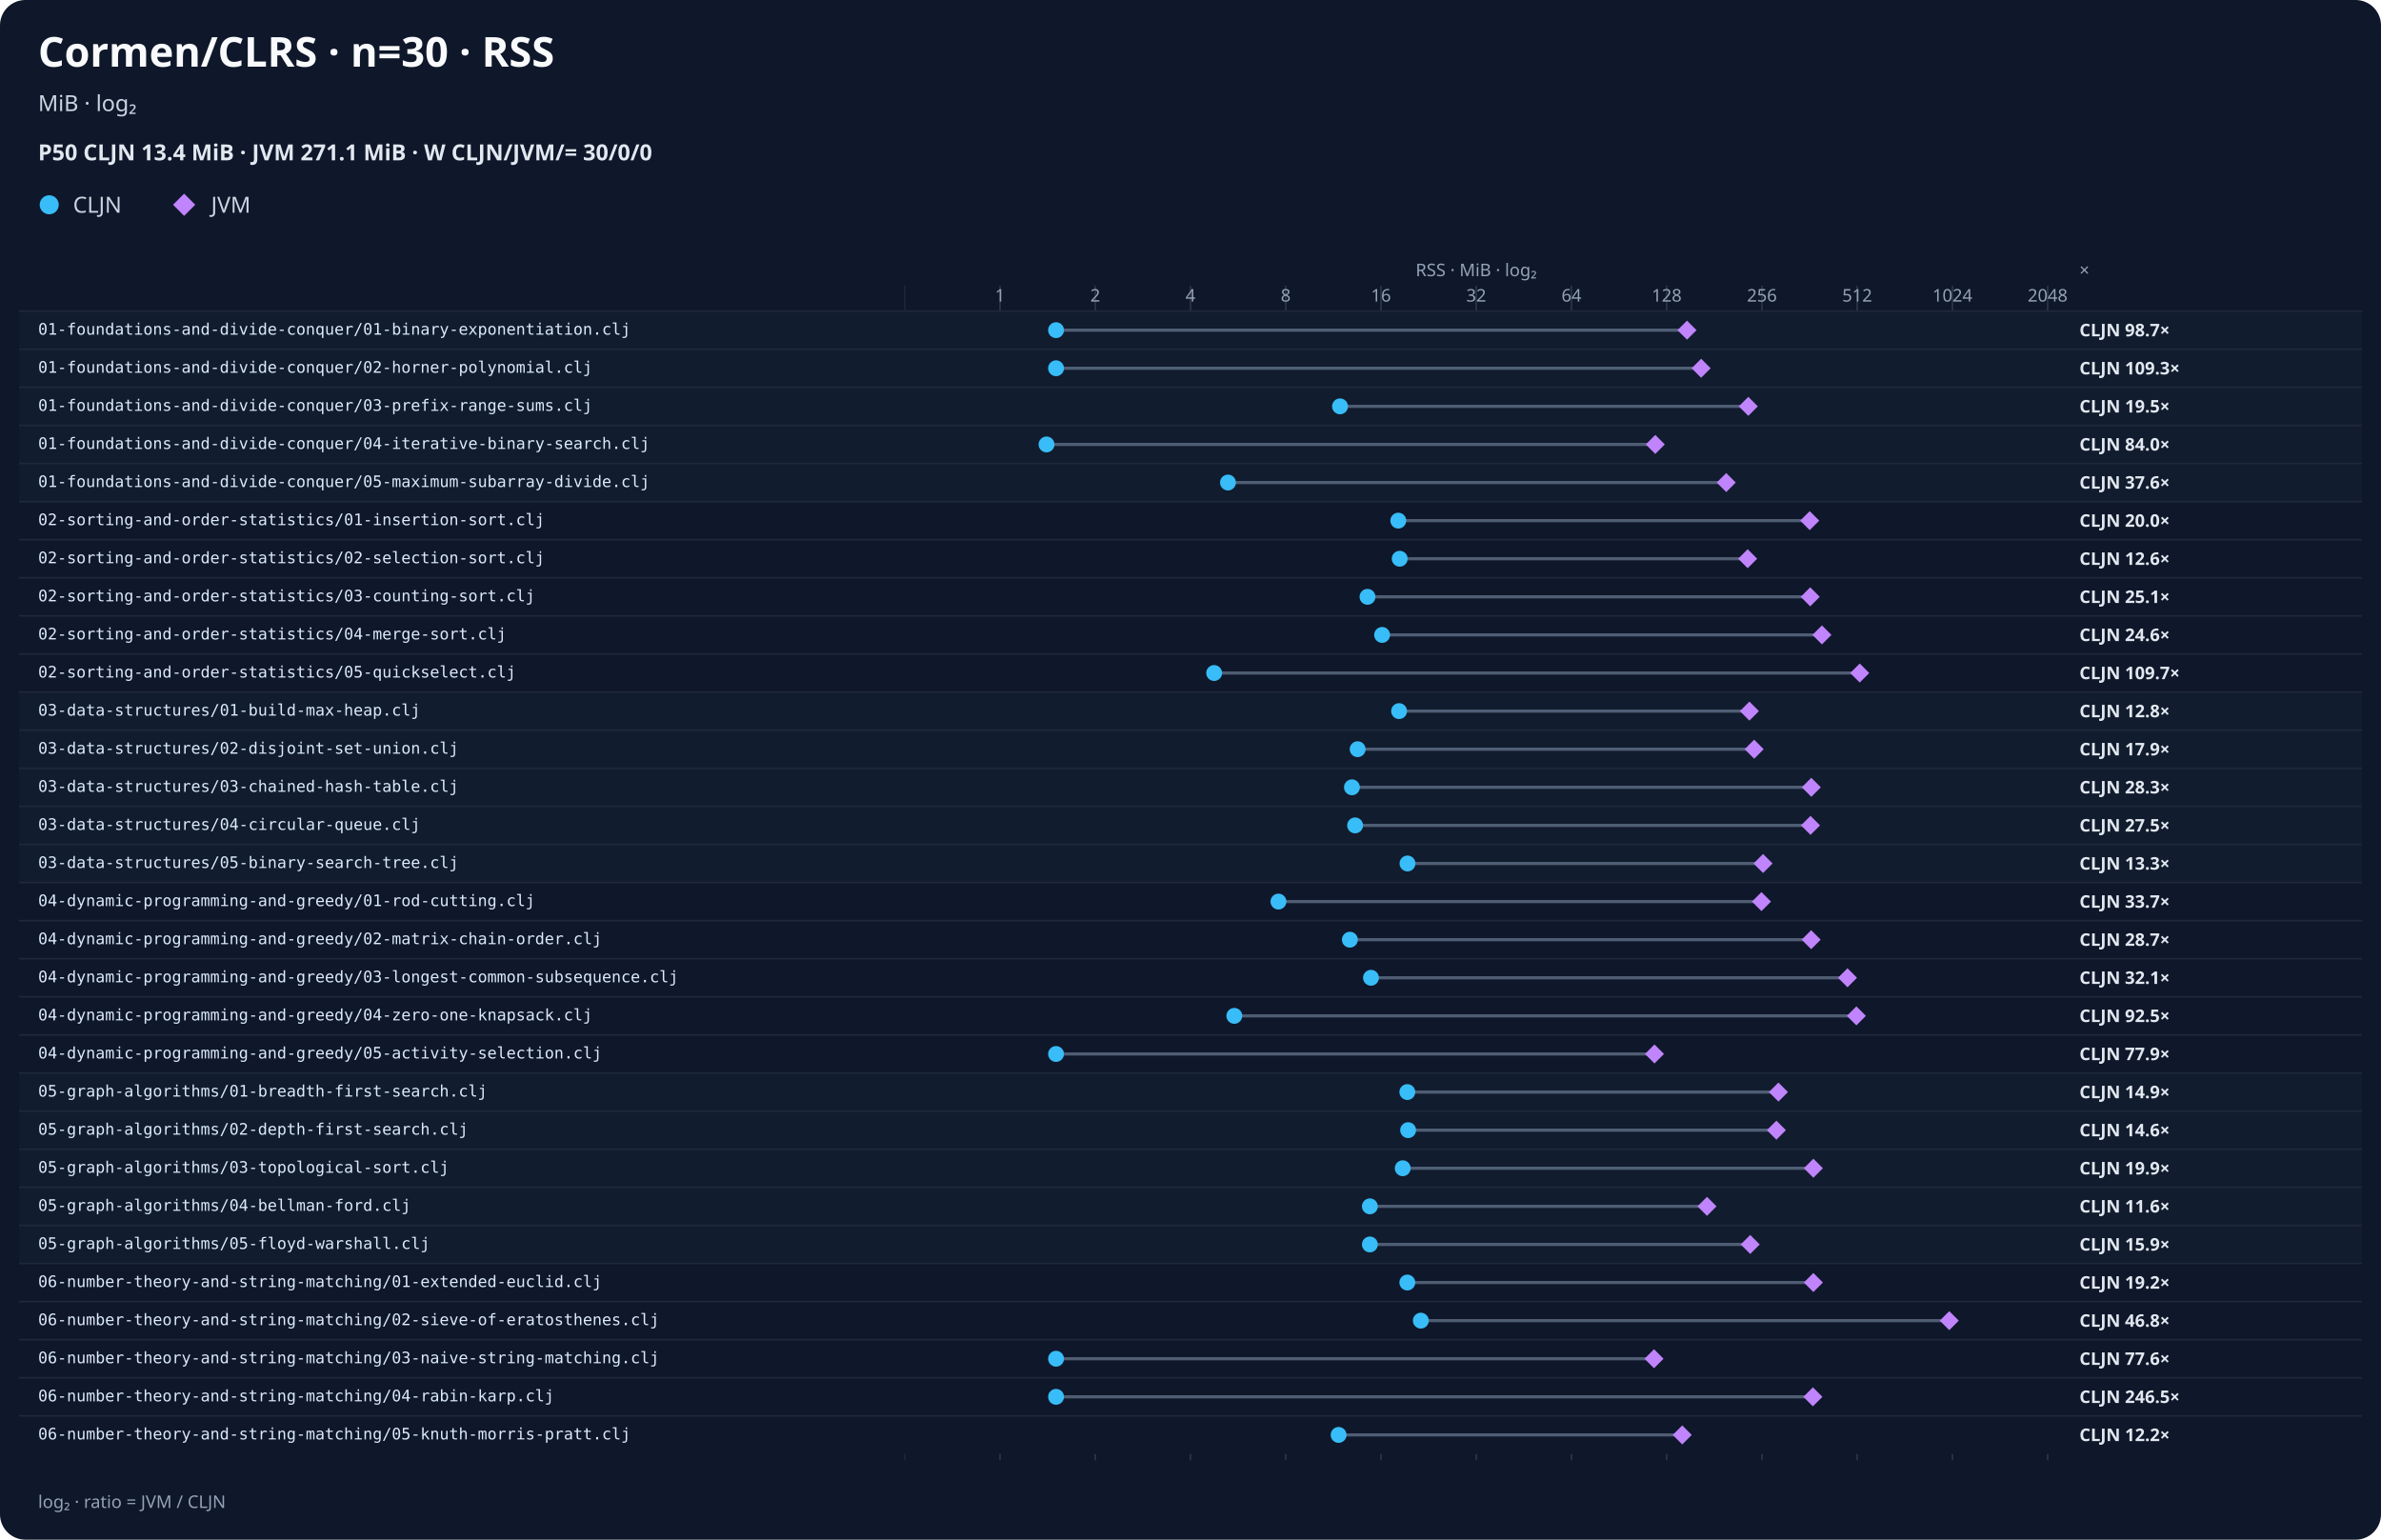
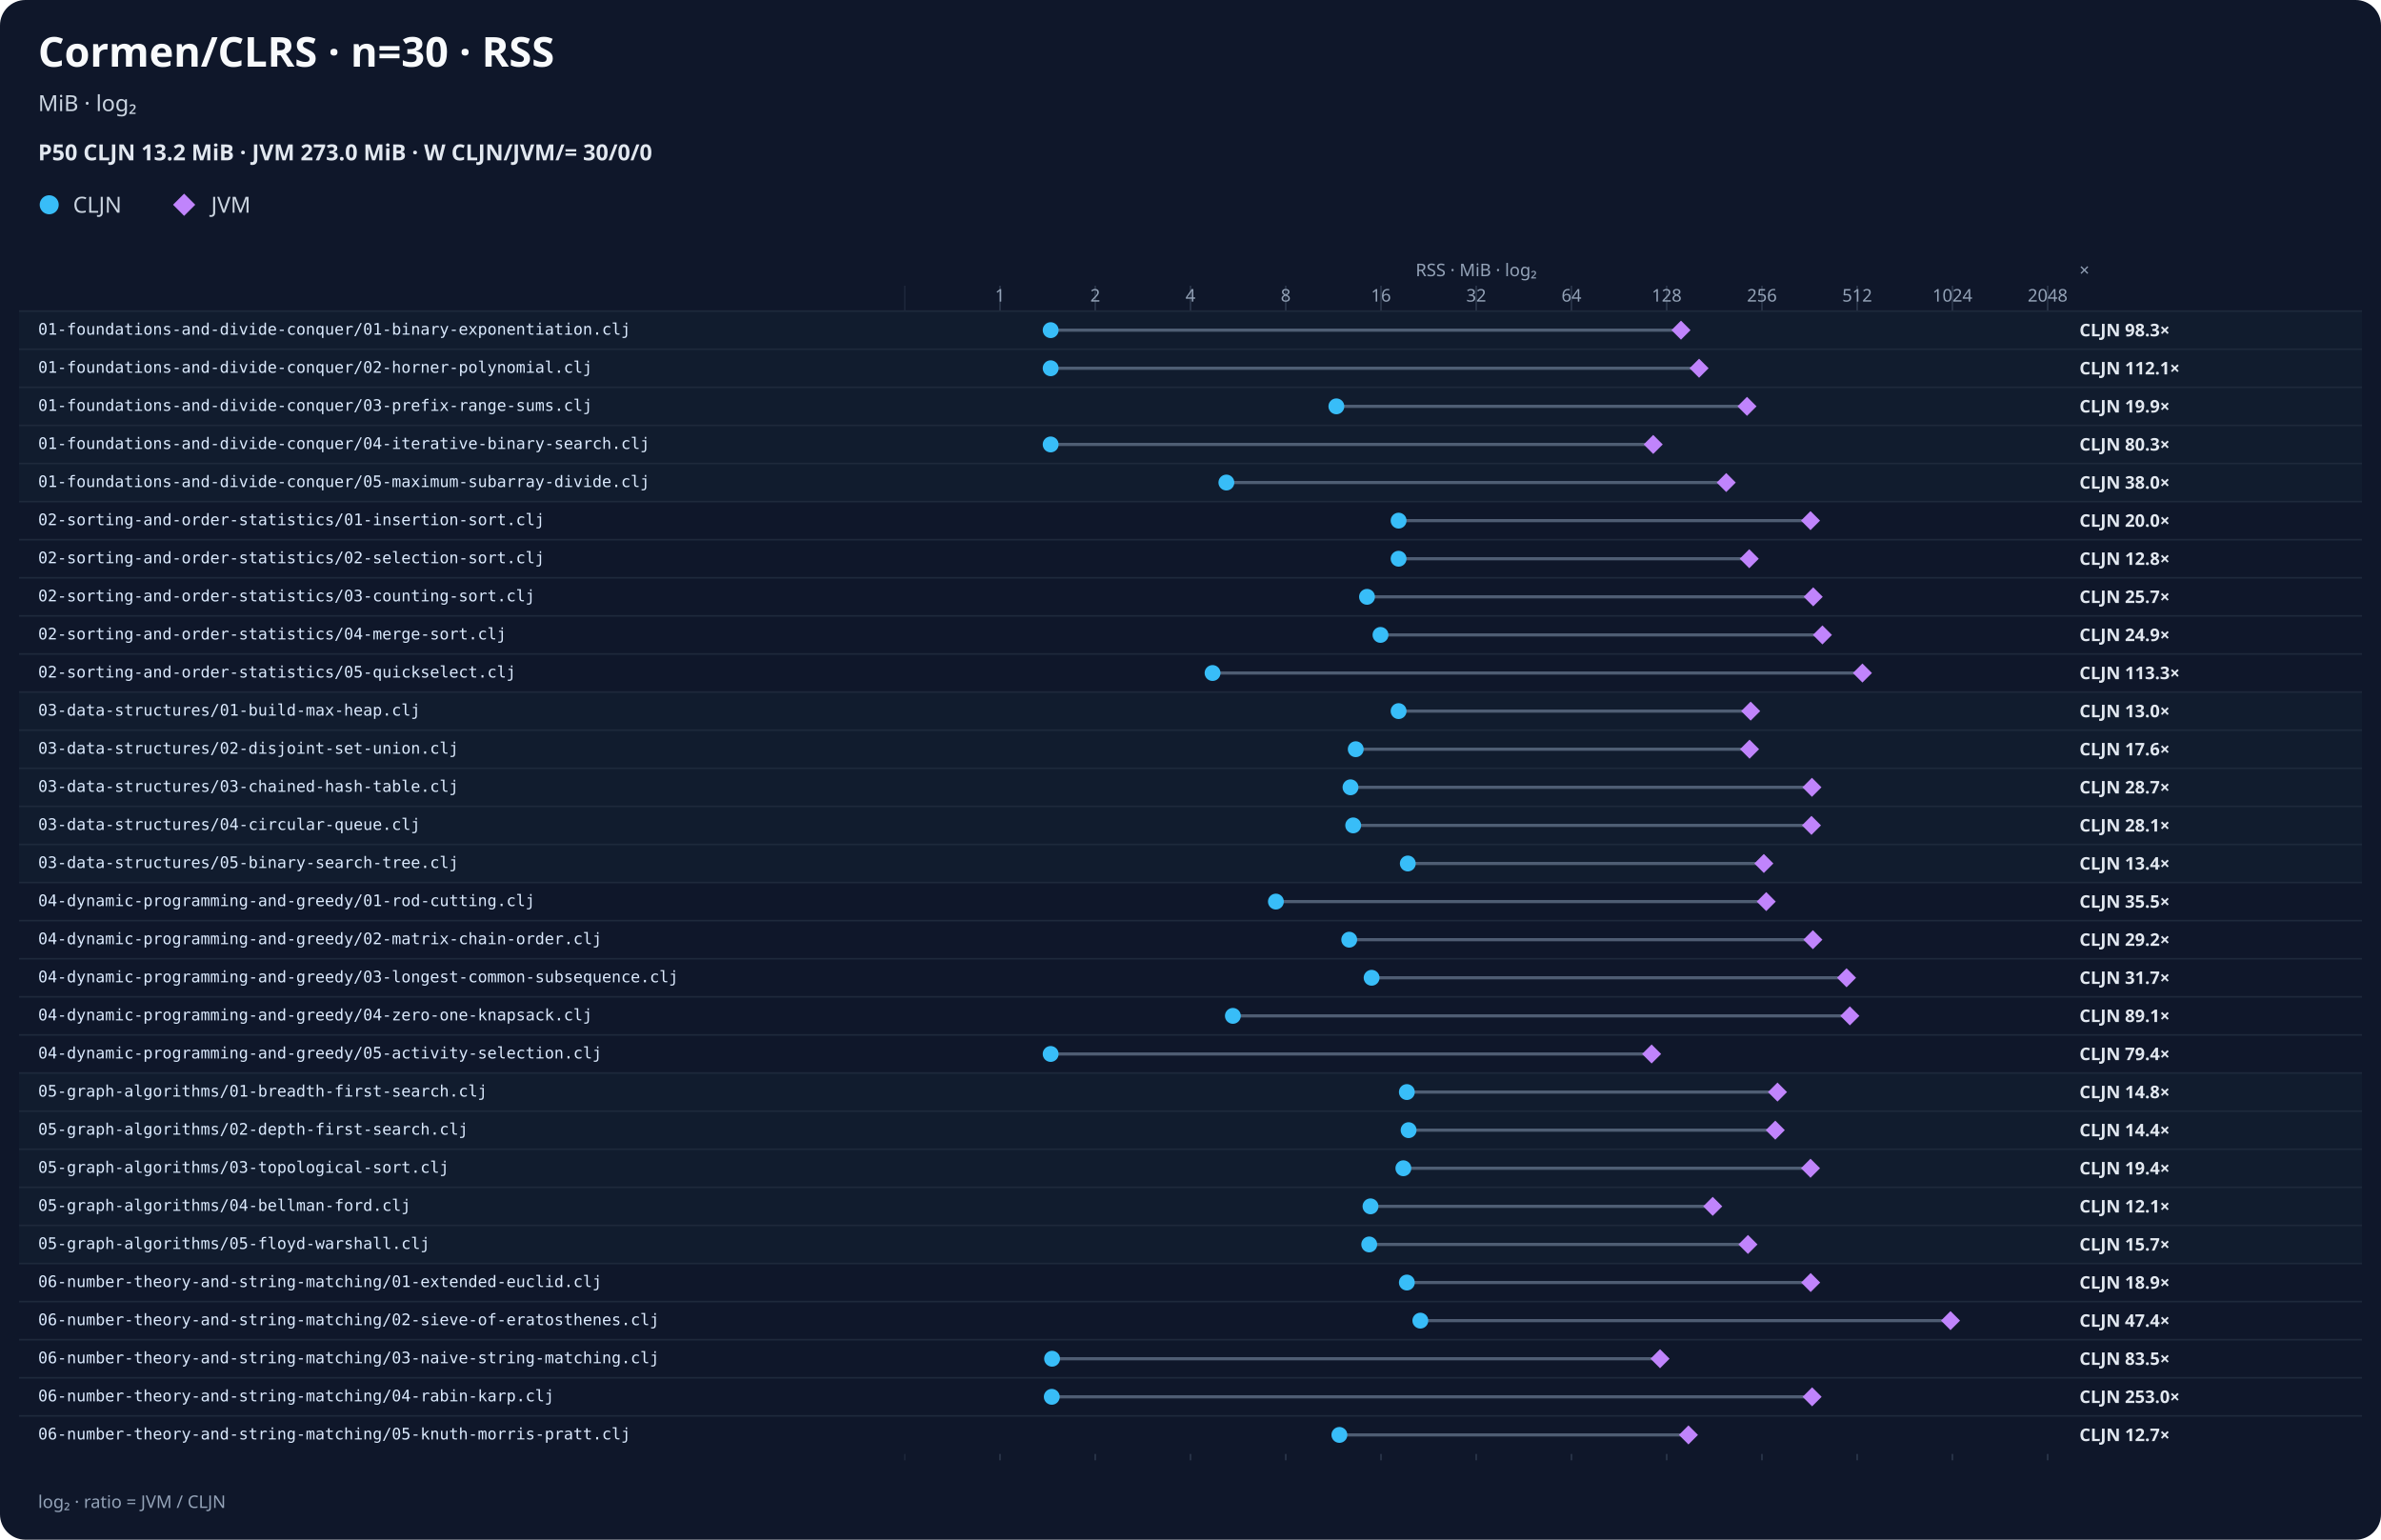
<svg xmlns="http://www.w3.org/2000/svg" width="1500" height="970" viewBox="0 0 1500 970" role="img" aria-labelledby="chart-title chart-desc">
  <style>
.title { fill: #f8fafc; font: 700 26px system-ui, sans-serif; }
.subtitle { fill: #cbd5e1; font: 14px system-ui, sans-serif; }
.summary { fill: #e2e8f0; font: 600 14px system-ui, sans-serif; }
.label { fill: #dbeafe; font: 10px ui-monospace, SFMono-Regular, Consolas, monospace; }
.value { fill: #e2e8f0; font: 600 11px system-ui, sans-serif; }
.axis { fill: #94a3b8; font: 11px system-ui, sans-serif; }
.footer { fill: #94a3b8; font: 11px system-ui, sans-serif; }
</style>
  <rect width="1500" height="970" rx="16" fill="#0f172a" />
  <text x="24" y="42" class="title">Cormen/CLRS · n=30 · RSS</text>
  <text x="24" y="70" class="subtitle">MiB · log₂</text>
-   <text x="24" y="101" class="summary">P50 CLJN 13.4 MiB · JVM 271.1 MiB · W CLJN/JVM/= 30/0/0</text>
+   <text x="24" y="101" class="summary">P50 CLJN 13.2 MiB · JVM 273.0 MiB · W CLJN/JVM/= 30/0/0</text>
  <circle cx="31" cy="129" r="6" fill="#38bdf8" />
  <text x="46" y="134" class="subtitle">CLJN</text>
  <path d="M 116 122 L 123 129 L 116 136 L 109 129 Z" fill="#c084fc" />
  <text x="133" y="134" class="subtitle">JVM</text>
  <text x="930" y="174" class="axis" text-anchor="middle">RSS · MiB · log₂</text>
  <text x="1310" y="174" class="axis">×</text>
  <line x1="570.0" y1="180" x2="570.0" y2="920" stroke="#334155" opacity="0.35" />
  <line x1="630.0" y1="180" x2="630.0" y2="920" stroke="#334155" opacity="0.75" />
  <text x="630.0" y="190" class="axis" text-anchor="middle">1</text>
  <line x1="690.0" y1="180" x2="690.0" y2="920" stroke="#334155" opacity="0.75" />
  <text x="690.0" y="190" class="axis" text-anchor="middle">2</text>
  <line x1="750.0" y1="180" x2="750.0" y2="920" stroke="#334155" opacity="0.75" />
  <text x="750.0" y="190" class="axis" text-anchor="middle">4</text>
  <line x1="810.0" y1="180" x2="810.0" y2="920" stroke="#334155" opacity="0.75" />
  <text x="810.0" y="190" class="axis" text-anchor="middle">8</text>
  <line x1="870.0" y1="180" x2="870.0" y2="920" stroke="#334155" opacity="0.75" />
  <text x="870.0" y="190" class="axis" text-anchor="middle">16</text>
  <line x1="930.0" y1="180" x2="930.0" y2="920" stroke="#334155" opacity="0.75" />
  <text x="930.0" y="190" class="axis" text-anchor="middle">32</text>
  <line x1="990.0" y1="180" x2="990.0" y2="920" stroke="#334155" opacity="0.75" />
  <text x="990.0" y="190" class="axis" text-anchor="middle">64</text>
  <line x1="1050.0" y1="180" x2="1050.0" y2="920" stroke="#334155" opacity="0.75" />
  <text x="1050.0" y="190" class="axis" text-anchor="middle">128</text>
  <line x1="1110.0" y1="180" x2="1110.0" y2="920" stroke="#334155" opacity="0.75" />
  <text x="1110.0" y="190" class="axis" text-anchor="middle">256</text>
  <line x1="1170.0" y1="180" x2="1170.0" y2="920" stroke="#334155" opacity="0.75" />
  <text x="1170.0" y="190" class="axis" text-anchor="middle">512</text>
  <line x1="1230.0" y1="180" x2="1230.0" y2="920" stroke="#334155" opacity="0.75" />
  <text x="1230.0" y="190" class="axis" text-anchor="middle">1024</text>
  <line x1="1290.0" y1="180" x2="1290.0" y2="920" stroke="#334155" opacity="0.75" />
  <text x="1290.0" y="190" class="axis" text-anchor="middle">2048</text>
  <rect x="12" y="196" width="1476" height="24" fill="#111c2e" />
  <line x1="12" y1="196" x2="1488" y2="196" stroke="#1e293b" />
  <text x="24" y="208.0" class="label" dominant-baseline="middle">01-foundations-and-divide-conquer/01-binary-exponentiation.clj</text>
-   <line x1="665.3" y1="208.0" x2="1062.8" y2="208.0" stroke="#64748b" stroke-width="2" opacity="0.75" />
-   <circle cx="665.3" cy="208.0" r="5" fill="#38bdf8" />
-   <path d="M 1062.8 202.0 L 1068.8 208.0 L 1062.8 214.0 L 1056.8 208.0 Z" fill="#c084fc" />
-   <text x="1310" y="208.0" class="value" dominant-baseline="middle">CLJN 98.7×</text>
+   <line x1="661.9" y1="208.0" x2="1059.0" y2="208.0" stroke="#64748b" stroke-width="2" opacity="0.75" />
+   <circle cx="661.9" cy="208.0" r="5" fill="#38bdf8" />
+   <path d="M 1059.0 202.0 L 1065.0 208.0 L 1059.0 214.0 L 1053.0 208.0 Z" fill="#c084fc" />
+   <text x="1310" y="208.0" class="value" dominant-baseline="middle">CLJN 98.3×</text>
  <rect x="12" y="220" width="1476" height="24" fill="#111c2e" />
  <line x1="12" y1="220" x2="1488" y2="220" stroke="#1e293b" />
  <text x="24" y="232.0" class="label" dominant-baseline="middle">01-foundations-and-divide-conquer/02-horner-polynomial.clj</text>
-   <line x1="665.3" y1="232.0" x2="1071.7" y2="232.0" stroke="#64748b" stroke-width="2" opacity="0.75" />
-   <circle cx="665.3" cy="232.0" r="5" fill="#38bdf8" />
-   <path d="M 1071.7 226.0 L 1077.7 232.0 L 1071.7 238.0 L 1065.7 232.0 Z" fill="#c084fc" />
-   <text x="1310" y="232.0" class="value" dominant-baseline="middle">CLJN 109.3×</text>
+   <line x1="661.9" y1="232.0" x2="1070.4" y2="232.0" stroke="#64748b" stroke-width="2" opacity="0.75" />
+   <circle cx="661.9" cy="232.0" r="5" fill="#38bdf8" />
+   <path d="M 1070.4 226.0 L 1076.4 232.0 L 1070.4 238.0 L 1064.4 232.0 Z" fill="#c084fc" />
+   <text x="1310" y="232.0" class="value" dominant-baseline="middle">CLJN 112.1×</text>
  <rect x="12" y="244" width="1476" height="24" fill="#111c2e" />
  <line x1="12" y1="244" x2="1488" y2="244" stroke="#1e293b" />
  <text x="24" y="256.0" class="label" dominant-baseline="middle">01-foundations-and-divide-conquer/03-prefix-range-sums.clj</text>
-   <line x1="844.2" y1="256.0" x2="1101.4" y2="256.0" stroke="#64748b" stroke-width="2" opacity="0.75" />
-   <circle cx="844.2" cy="256.0" r="5" fill="#38bdf8" />
-   <path d="M 1101.4 250.0 L 1107.4 256.0 L 1101.4 262.0 L 1095.4 256.0 Z" fill="#c084fc" />
-   <text x="1310" y="256.0" class="value" dominant-baseline="middle">CLJN 19.5×</text>
+   <line x1="841.9" y1="256.0" x2="1100.6" y2="256.0" stroke="#64748b" stroke-width="2" opacity="0.75" />
+   <circle cx="841.9" cy="256.0" r="5" fill="#38bdf8" />
+   <path d="M 1100.6 250.0 L 1106.6 256.0 L 1100.6 262.0 L 1094.6 256.0 Z" fill="#c084fc" />
+   <text x="1310" y="256.0" class="value" dominant-baseline="middle">CLJN 19.9×</text>
  <rect x="12" y="268" width="1476" height="24" fill="#111c2e" />
  <line x1="12" y1="268" x2="1488" y2="268" stroke="#1e293b" />
  <text x="24" y="280.0" class="label" dominant-baseline="middle">01-foundations-and-divide-conquer/04-iterative-binary-search.clj</text>
-   <line x1="659.3" y1="280.0" x2="1042.8" y2="280.0" stroke="#64748b" stroke-width="2" opacity="0.75" />
-   <circle cx="659.3" cy="280.0" r="5" fill="#38bdf8" />
-   <path d="M 1042.8 274.0 L 1048.8 280.0 L 1042.8 286.0 L 1036.8 280.0 Z" fill="#c084fc" />
-   <text x="1310" y="280.0" class="value" dominant-baseline="middle">CLJN 84.0×</text>
+   <line x1="661.9" y1="280.0" x2="1041.5" y2="280.0" stroke="#64748b" stroke-width="2" opacity="0.75" />
+   <circle cx="661.9" cy="280.0" r="5" fill="#38bdf8" />
+   <path d="M 1041.5 274.0 L 1047.5 280.0 L 1041.5 286.0 L 1035.5 280.0 Z" fill="#c084fc" />
+   <text x="1310" y="280.0" class="value" dominant-baseline="middle">CLJN 80.3×</text>
  <rect x="12" y="292" width="1476" height="24" fill="#111c2e" />
  <line x1="12" y1="292" x2="1488" y2="292" stroke="#1e293b" />
  <text x="24" y="304.0" class="label" dominant-baseline="middle">01-foundations-and-divide-conquer/05-maximum-subarray-divide.clj</text>
-   <line x1="773.6" y1="304.0" x2="1087.5" y2="304.0" stroke="#64748b" stroke-width="2" opacity="0.75" />
-   <circle cx="773.6" cy="304.0" r="5" fill="#38bdf8" />
+   <line x1="772.6" y1="304.0" x2="1087.5" y2="304.0" stroke="#64748b" stroke-width="2" opacity="0.75" />
+   <circle cx="772.6" cy="304.0" r="5" fill="#38bdf8" />
  <path d="M 1087.5 298.0 L 1093.5 304.0 L 1087.5 310.0 L 1081.5 304.0 Z" fill="#c084fc" />
-   <text x="1310" y="304.0" class="value" dominant-baseline="middle">CLJN 37.6×</text>
+   <text x="1310" y="304.0" class="value" dominant-baseline="middle">CLJN 38.0×</text>
  <rect x="12" y="316" width="1476" height="24" fill="#0f172a" />
  <line x1="12" y1="316" x2="1488" y2="316" stroke="#1e293b" />
  <text x="24" y="328.0" class="label" dominant-baseline="middle">02-sorting-and-order-statistics/01-insertion-sort.clj</text>
-   <line x1="880.9" y1="328.0" x2="1140.1" y2="328.0" stroke="#64748b" stroke-width="2" opacity="0.75" />
-   <circle cx="880.9" cy="328.0" r="5" fill="#38bdf8" />
-   <path d="M 1140.1 322.0 L 1146.1 328.0 L 1140.1 334.0 L 1134.1 328.0 Z" fill="#c084fc" />
+   <line x1="881.1" y1="328.0" x2="1140.6" y2="328.0" stroke="#64748b" stroke-width="2" opacity="0.75" />
+   <circle cx="881.1" cy="328.0" r="5" fill="#38bdf8" />
+   <path d="M 1140.6 322.0 L 1146.6 328.0 L 1140.6 334.0 L 1134.6 328.0 Z" fill="#c084fc" />
  <text x="1310" y="328.0" class="value" dominant-baseline="middle">CLJN 20.0×</text>
  <rect x="12" y="340" width="1476" height="24" fill="#0f172a" />
  <line x1="12" y1="340" x2="1488" y2="340" stroke="#1e293b" />
  <text x="24" y="352.0" class="label" dominant-baseline="middle">02-sorting-and-order-statistics/02-selection-sort.clj</text>
-   <line x1="881.8" y1="352.0" x2="1101.0" y2="352.0" stroke="#64748b" stroke-width="2" opacity="0.75" />
-   <circle cx="881.8" cy="352.0" r="5" fill="#38bdf8" />
-   <path d="M 1101.0 346.0 L 1107.0 352.0 L 1101.0 358.0 L 1095.0 352.0 Z" fill="#c084fc" />
-   <text x="1310" y="352.0" class="value" dominant-baseline="middle">CLJN 12.6×</text>
+   <line x1="881.1" y1="352.0" x2="1102.0" y2="352.0" stroke="#64748b" stroke-width="2" opacity="0.75" />
+   <circle cx="881.1" cy="352.0" r="5" fill="#38bdf8" />
+   <path d="M 1102.0 346.0 L 1108.0 352.0 L 1102.0 358.0 L 1096.0 352.0 Z" fill="#c084fc" />
+   <text x="1310" y="352.0" class="value" dominant-baseline="middle">CLJN 12.8×</text>
  <rect x="12" y="364" width="1476" height="24" fill="#0f172a" />
  <line x1="12" y1="364" x2="1488" y2="364" stroke="#1e293b" />
  <text x="24" y="376.0" class="label" dominant-baseline="middle">02-sorting-and-order-statistics/03-counting-sort.clj</text>
-   <line x1="861.5" y1="376.0" x2="1140.4" y2="376.0" stroke="#64748b" stroke-width="2" opacity="0.75" />
-   <circle cx="861.5" cy="376.0" r="5" fill="#38bdf8" />
-   <path d="M 1140.4 370.0 L 1146.4 376.0 L 1140.4 382.0 L 1134.4 376.0 Z" fill="#c084fc" />
-   <text x="1310" y="376.0" class="value" dominant-baseline="middle">CLJN 25.1×</text>
+   <line x1="861.2" y1="376.0" x2="1142.3" y2="376.0" stroke="#64748b" stroke-width="2" opacity="0.75" />
+   <circle cx="861.2" cy="376.0" r="5" fill="#38bdf8" />
+   <path d="M 1142.3 370.0 L 1148.3 376.0 L 1142.3 382.0 L 1136.3 376.0 Z" fill="#c084fc" />
+   <text x="1310" y="376.0" class="value" dominant-baseline="middle">CLJN 25.7×</text>
  <rect x="12" y="388" width="1476" height="24" fill="#0f172a" />
  <line x1="12" y1="388" x2="1488" y2="388" stroke="#1e293b" />
  <text x="24" y="400.0" class="label" dominant-baseline="middle">02-sorting-and-order-statistics/04-merge-sort.clj</text>
-   <line x1="870.7" y1="400.0" x2="1147.8" y2="400.0" stroke="#64748b" stroke-width="2" opacity="0.75" />
-   <circle cx="870.7" cy="400.0" r="5" fill="#38bdf8" />
-   <path d="M 1147.8 394.0 L 1153.8 400.0 L 1147.8 406.0 L 1141.8 400.0 Z" fill="#c084fc" />
-   <text x="1310" y="400.0" class="value" dominant-baseline="middle">CLJN 24.6×</text>
+   <line x1="869.7" y1="400.0" x2="1148.1" y2="400.0" stroke="#64748b" stroke-width="2" opacity="0.75" />
+   <circle cx="869.7" cy="400.0" r="5" fill="#38bdf8" />
+   <path d="M 1148.1 394.0 L 1154.1 400.0 L 1148.1 406.0 L 1142.1 400.0 Z" fill="#c084fc" />
+   <text x="1310" y="400.0" class="value" dominant-baseline="middle">CLJN 24.9×</text>
  <rect x="12" y="412" width="1476" height="24" fill="#0f172a" />
  <line x1="12" y1="412" x2="1488" y2="412" stroke="#1e293b" />
  <text x="24" y="424.0" class="label" dominant-baseline="middle">02-sorting-and-order-statistics/05-quickselect.clj</text>
-   <line x1="764.9" y1="424.0" x2="1171.6" y2="424.0" stroke="#64748b" stroke-width="2" opacity="0.75" />
-   <circle cx="764.9" cy="424.0" r="5" fill="#38bdf8" />
-   <path d="M 1171.6 418.0 L 1177.6 424.0 L 1171.6 430.0 L 1165.6 424.0 Z" fill="#c084fc" />
-   <text x="1310" y="424.0" class="value" dominant-baseline="middle">CLJN 109.7×</text>
+   <line x1="763.9" y1="424.0" x2="1173.3" y2="424.0" stroke="#64748b" stroke-width="2" opacity="0.75" />
+   <circle cx="763.9" cy="424.0" r="5" fill="#38bdf8" />
+   <path d="M 1173.3 418.0 L 1179.3 424.0 L 1173.3 430.0 L 1167.3 424.0 Z" fill="#c084fc" />
+   <text x="1310" y="424.0" class="value" dominant-baseline="middle">CLJN 113.3×</text>
  <rect x="12" y="436" width="1476" height="24" fill="#111c2e" />
  <line x1="12" y1="436" x2="1488" y2="436" stroke="#1e293b" />
  <text x="24" y="448.0" class="label" dominant-baseline="middle">03-data-structures/01-build-max-heap.clj</text>
-   <line x1="881.4" y1="448.0" x2="1102.1" y2="448.0" stroke="#64748b" stroke-width="2" opacity="0.75" />
-   <circle cx="881.4" cy="448.0" r="5" fill="#38bdf8" />
-   <path d="M 1102.1 442.0 L 1108.1 448.0 L 1102.1 454.0 L 1096.1 448.0 Z" fill="#c084fc" />
-   <text x="1310" y="448.0" class="value" dominant-baseline="middle">CLJN 12.8×</text>
+   <line x1="881.1" y1="448.0" x2="1102.9" y2="448.0" stroke="#64748b" stroke-width="2" opacity="0.75" />
+   <circle cx="881.1" cy="448.0" r="5" fill="#38bdf8" />
+   <path d="M 1102.9 442.0 L 1108.9 448.0 L 1102.9 454.0 L 1096.9 448.0 Z" fill="#c084fc" />
+   <text x="1310" y="448.0" class="value" dominant-baseline="middle">CLJN 13.0×</text>
  <rect x="12" y="460" width="1476" height="24" fill="#111c2e" />
  <line x1="12" y1="460" x2="1488" y2="460" stroke="#1e293b" />
  <text x="24" y="472.0" class="label" dominant-baseline="middle">03-data-structures/02-disjoint-set-union.clj</text>
-   <line x1="855.3" y1="472.0" x2="1105.1" y2="472.0" stroke="#64748b" stroke-width="2" opacity="0.75" />
-   <circle cx="855.3" cy="472.0" r="5" fill="#38bdf8" />
-   <path d="M 1105.1 466.0 L 1111.1 472.0 L 1105.1 478.0 L 1099.1 472.0 Z" fill="#c084fc" />
-   <text x="1310" y="472.0" class="value" dominant-baseline="middle">CLJN 17.9×</text>
+   <line x1="854.1" y1="472.0" x2="1102.2" y2="472.0" stroke="#64748b" stroke-width="2" opacity="0.75" />
+   <circle cx="854.1" cy="472.0" r="5" fill="#38bdf8" />
+   <path d="M 1102.2 466.0 L 1108.2 472.0 L 1102.2 478.0 L 1096.2 472.0 Z" fill="#c084fc" />
+   <text x="1310" y="472.0" class="value" dominant-baseline="middle">CLJN 17.6×</text>
  <rect x="12" y="484" width="1476" height="24" fill="#111c2e" />
  <line x1="12" y1="484" x2="1488" y2="484" stroke="#1e293b" />
  <text x="24" y="496.0" class="label" dominant-baseline="middle">03-data-structures/03-chained-hash-table.clj</text>
-   <line x1="851.7" y1="496.0" x2="1141.1" y2="496.0" stroke="#64748b" stroke-width="2" opacity="0.75" />
-   <circle cx="851.7" cy="496.0" r="5" fill="#38bdf8" />
-   <path d="M 1141.1 490.0 L 1147.1 496.0 L 1141.1 502.0 L 1135.1 496.0 Z" fill="#c084fc" />
-   <text x="1310" y="496.0" class="value" dominant-baseline="middle">CLJN 28.3×</text>
+   <line x1="850.8" y1="496.0" x2="1141.5" y2="496.0" stroke="#64748b" stroke-width="2" opacity="0.75" />
+   <circle cx="850.8" cy="496.0" r="5" fill="#38bdf8" />
+   <path d="M 1141.5 490.0 L 1147.5 496.0 L 1141.5 502.0 L 1135.5 496.0 Z" fill="#c084fc" />
+   <text x="1310" y="496.0" class="value" dominant-baseline="middle">CLJN 28.7×</text>
  <rect x="12" y="508" width="1476" height="24" fill="#111c2e" />
  <line x1="12" y1="508" x2="1488" y2="508" stroke="#1e293b" />
  <text x="24" y="520.0" class="label" dominant-baseline="middle">03-data-structures/04-circular-queue.clj</text>
-   <line x1="853.7" y1="520.0" x2="1140.6" y2="520.0" stroke="#64748b" stroke-width="2" opacity="0.75" />
-   <circle cx="853.7" cy="520.0" r="5" fill="#38bdf8" />
-   <path d="M 1140.6 514.0 L 1146.6 520.0 L 1140.6 526.0 L 1134.6 520.0 Z" fill="#c084fc" />
-   <text x="1310" y="520.0" class="value" dominant-baseline="middle">CLJN 27.5×</text>
+   <line x1="852.5" y1="520.0" x2="1141.2" y2="520.0" stroke="#64748b" stroke-width="2" opacity="0.75" />
+   <circle cx="852.5" cy="520.0" r="5" fill="#38bdf8" />
+   <path d="M 1141.2 514.0 L 1147.2 520.0 L 1141.2 526.0 L 1135.2 520.0 Z" fill="#c084fc" />
+   <text x="1310" y="520.0" class="value" dominant-baseline="middle">CLJN 28.1×</text>
  <rect x="12" y="532" width="1476" height="24" fill="#111c2e" />
  <line x1="12" y1="532" x2="1488" y2="532" stroke="#1e293b" />
  <text x="24" y="544.0" class="label" dominant-baseline="middle">03-data-structures/05-binary-search-tree.clj</text>
-   <line x1="886.7" y1="544.0" x2="1110.7" y2="544.0" stroke="#64748b" stroke-width="2" opacity="0.75" />
-   <circle cx="886.7" cy="544.0" r="5" fill="#38bdf8" />
-   <path d="M 1110.7 538.0 L 1116.7 544.0 L 1110.7 550.0 L 1104.7 544.0 Z" fill="#c084fc" />
-   <text x="1310" y="544.0" class="value" dominant-baseline="middle">CLJN 13.3×</text>
+   <line x1="886.9" y1="544.0" x2="1111.2" y2="544.0" stroke="#64748b" stroke-width="2" opacity="0.75" />
+   <circle cx="886.9" cy="544.0" r="5" fill="#38bdf8" />
+   <path d="M 1111.2 538.0 L 1117.2 544.0 L 1111.2 550.0 L 1105.2 544.0 Z" fill="#c084fc" />
+   <text x="1310" y="544.0" class="value" dominant-baseline="middle">CLJN 13.4×</text>
  <rect x="12" y="556" width="1476" height="24" fill="#0f172a" />
  <line x1="12" y1="556" x2="1488" y2="556" stroke="#1e293b" />
  <text x="24" y="568.0" class="label" dominant-baseline="middle">04-dynamic-programming-and-greedy/01-rod-cutting.clj</text>
-   <line x1="805.4" y1="568.0" x2="1109.7" y2="568.0" stroke="#64748b" stroke-width="2" opacity="0.75" />
-   <circle cx="805.4" cy="568.0" r="5" fill="#38bdf8" />
-   <path d="M 1109.7 562.0 L 1115.7 568.0 L 1109.7 574.0 L 1103.7 568.0 Z" fill="#c084fc" />
-   <text x="1310" y="568.0" class="value" dominant-baseline="middle">CLJN 33.7×</text>
+   <line x1="803.8" y1="568.0" x2="1112.7" y2="568.0" stroke="#64748b" stroke-width="2" opacity="0.75" />
+   <circle cx="803.8" cy="568.0" r="5" fill="#38bdf8" />
+   <path d="M 1112.7 562.0 L 1118.7 568.0 L 1112.7 574.0 L 1106.7 568.0 Z" fill="#c084fc" />
+   <text x="1310" y="568.0" class="value" dominant-baseline="middle">CLJN 35.5×</text>
  <rect x="12" y="580" width="1476" height="24" fill="#0f172a" />
  <line x1="12" y1="580" x2="1488" y2="580" stroke="#1e293b" />
  <text x="24" y="592.0" class="label" dominant-baseline="middle">04-dynamic-programming-and-greedy/02-matrix-chain-order.clj</text>
-   <line x1="850.4" y1="592.0" x2="1141.0" y2="592.0" stroke="#64748b" stroke-width="2" opacity="0.75" />
-   <circle cx="850.4" cy="592.0" r="5" fill="#38bdf8" />
-   <path d="M 1141.0 586.0 L 1147.0 592.0 L 1141.0 598.0 L 1135.0 592.0 Z" fill="#c084fc" />
-   <text x="1310" y="592.0" class="value" dominant-baseline="middle">CLJN 28.7×</text>
+   <line x1="850.0" y1="592.0" x2="1142.1" y2="592.0" stroke="#64748b" stroke-width="2" opacity="0.75" />
+   <circle cx="850.0" cy="592.0" r="5" fill="#38bdf8" />
+   <path d="M 1142.1 586.0 L 1148.1 592.0 L 1142.1 598.0 L 1136.1 592.0 Z" fill="#c084fc" />
+   <text x="1310" y="592.0" class="value" dominant-baseline="middle">CLJN 29.2×</text>
  <rect x="12" y="604" width="1476" height="24" fill="#0f172a" />
  <line x1="12" y1="604" x2="1488" y2="604" stroke="#1e293b" />
  <text x="24" y="616.0" class="label" dominant-baseline="middle">04-dynamic-programming-and-greedy/03-longest-common-subsequence.clj</text>
-   <line x1="863.7" y1="616.0" x2="1163.9" y2="616.0" stroke="#64748b" stroke-width="2" opacity="0.75" />
-   <circle cx="863.7" cy="616.0" r="5" fill="#38bdf8" />
-   <path d="M 1163.9 610.0 L 1169.9 616.0 L 1163.9 622.0 L 1157.9 616.0 Z" fill="#c084fc" />
-   <text x="1310" y="616.0" class="value" dominant-baseline="middle">CLJN 32.1×</text>
+   <line x1="864.1" y1="616.0" x2="1163.3" y2="616.0" stroke="#64748b" stroke-width="2" opacity="0.75" />
+   <circle cx="864.1" cy="616.0" r="5" fill="#38bdf8" />
+   <path d="M 1163.3 610.0 L 1169.3 616.0 L 1163.3 622.0 L 1157.3 616.0 Z" fill="#c084fc" />
+   <text x="1310" y="616.0" class="value" dominant-baseline="middle">CLJN 31.7×</text>
  <rect x="12" y="628" width="1476" height="24" fill="#0f172a" />
  <line x1="12" y1="628" x2="1488" y2="628" stroke="#1e293b" />
  <text x="24" y="640.0" class="label" dominant-baseline="middle">04-dynamic-programming-and-greedy/04-zero-one-knapsack.clj</text>
-   <line x1="777.6" y1="640.0" x2="1169.5" y2="640.0" stroke="#64748b" stroke-width="2" opacity="0.75" />
-   <circle cx="777.6" cy="640.0" r="5" fill="#38bdf8" />
-   <path d="M 1169.5 634.0 L 1175.5 640.0 L 1169.5 646.0 L 1163.5 640.0 Z" fill="#c084fc" />
-   <text x="1310" y="640.0" class="value" dominant-baseline="middle">CLJN 92.5×</text>
+   <line x1="776.7" y1="640.0" x2="1165.4" y2="640.0" stroke="#64748b" stroke-width="2" opacity="0.75" />
+   <circle cx="776.7" cy="640.0" r="5" fill="#38bdf8" />
+   <path d="M 1165.4 634.0 L 1171.4 640.0 L 1165.4 646.0 L 1159.4 640.0 Z" fill="#c084fc" />
+   <text x="1310" y="640.0" class="value" dominant-baseline="middle">CLJN 89.1×</text>
  <rect x="12" y="652" width="1476" height="24" fill="#0f172a" />
  <line x1="12" y1="652" x2="1488" y2="652" stroke="#1e293b" />
  <text x="24" y="664.0" class="label" dominant-baseline="middle">04-dynamic-programming-and-greedy/05-activity-selection.clj</text>
-   <line x1="665.3" y1="664.0" x2="1042.3" y2="664.0" stroke="#64748b" stroke-width="2" opacity="0.75" />
-   <circle cx="665.3" cy="664.0" r="5" fill="#38bdf8" />
-   <path d="M 1042.3 658.0 L 1048.3 664.0 L 1042.3 670.0 L 1036.3 664.0 Z" fill="#c084fc" />
-   <text x="1310" y="664.0" class="value" dominant-baseline="middle">CLJN 77.9×</text>
+   <line x1="661.9" y1="664.0" x2="1040.5" y2="664.0" stroke="#64748b" stroke-width="2" opacity="0.75" />
+   <circle cx="661.9" cy="664.0" r="5" fill="#38bdf8" />
+   <path d="M 1040.5 658.0 L 1046.5 664.0 L 1040.5 670.0 L 1034.5 664.0 Z" fill="#c084fc" />
+   <text x="1310" y="664.0" class="value" dominant-baseline="middle">CLJN 79.4×</text>
  <rect x="12" y="676" width="1476" height="24" fill="#111c2e" />
  <line x1="12" y1="676" x2="1488" y2="676" stroke="#1e293b" />
  <text x="24" y="688.0" class="label" dominant-baseline="middle">05-graph-algorithms/01-breadth-first-search.clj</text>
-   <line x1="886.6" y1="688.0" x2="1120.4" y2="688.0" stroke="#64748b" stroke-width="2" opacity="0.75" />
-   <circle cx="886.6" cy="688.0" r="5" fill="#38bdf8" />
-   <path d="M 1120.4 682.0 L 1126.4 688.0 L 1120.4 694.0 L 1114.4 688.0 Z" fill="#c084fc" />
-   <text x="1310" y="688.0" class="value" dominant-baseline="middle">CLJN 14.9×</text>
+   <line x1="886.3" y1="688.0" x2="1119.8" y2="688.0" stroke="#64748b" stroke-width="2" opacity="0.75" />
+   <circle cx="886.3" cy="688.0" r="5" fill="#38bdf8" />
+   <path d="M 1119.8 682.0 L 1125.8 688.0 L 1119.8 694.0 L 1113.8 688.0 Z" fill="#c084fc" />
+   <text x="1310" y="688.0" class="value" dominant-baseline="middle">CLJN 14.8×</text>
  <rect x="12" y="700" width="1476" height="24" fill="#111c2e" />
  <line x1="12" y1="700" x2="1488" y2="700" stroke="#1e293b" />
  <text x="24" y="712.0" class="label" dominant-baseline="middle">05-graph-algorithms/02-depth-first-search.clj</text>
-   <line x1="887.1" y1="712.0" x2="1119.1" y2="712.0" stroke="#64748b" stroke-width="2" opacity="0.75" />
-   <circle cx="887.1" cy="712.0" r="5" fill="#38bdf8" />
-   <path d="M 1119.1 706.0 L 1125.1 712.0 L 1119.1 718.0 L 1113.1 712.0 Z" fill="#c084fc" />
-   <text x="1310" y="712.0" class="value" dominant-baseline="middle">CLJN 14.6×</text>
+   <line x1="887.4" y1="712.0" x2="1118.4" y2="712.0" stroke="#64748b" stroke-width="2" opacity="0.75" />
+   <circle cx="887.4" cy="712.0" r="5" fill="#38bdf8" />
+   <path d="M 1118.4 706.0 L 1124.4 712.0 L 1118.4 718.0 L 1112.4 712.0 Z" fill="#c084fc" />
+   <text x="1310" y="712.0" class="value" dominant-baseline="middle">CLJN 14.4×</text>
  <rect x="12" y="724" width="1476" height="24" fill="#111c2e" />
  <line x1="12" y1="724" x2="1488" y2="724" stroke="#1e293b" />
  <text x="24" y="736.0" class="label" dominant-baseline="middle">05-graph-algorithms/03-topological-sort.clj</text>
-   <line x1="883.7" y1="736.0" x2="1142.4" y2="736.0" stroke="#64748b" stroke-width="2" opacity="0.75" />
-   <circle cx="883.7" cy="736.0" r="5" fill="#38bdf8" />
-   <path d="M 1142.4 730.0 L 1148.4 736.0 L 1142.4 742.0 L 1136.4 736.0 Z" fill="#c084fc" />
-   <text x="1310" y="736.0" class="value" dominant-baseline="middle">CLJN 19.9×</text>
+   <line x1="884.1" y1="736.0" x2="1140.6" y2="736.0" stroke="#64748b" stroke-width="2" opacity="0.75" />
+   <circle cx="884.1" cy="736.0" r="5" fill="#38bdf8" />
+   <path d="M 1140.6 730.0 L 1146.6 736.0 L 1140.6 742.0 L 1134.6 736.0 Z" fill="#c084fc" />
+   <text x="1310" y="736.0" class="value" dominant-baseline="middle">CLJN 19.4×</text>
  <rect x="12" y="748" width="1476" height="24" fill="#111c2e" />
  <line x1="12" y1="748" x2="1488" y2="748" stroke="#1e293b" />
  <text x="24" y="760.0" class="label" dominant-baseline="middle">05-graph-algorithms/04-bellman-ford.clj</text>
-   <line x1="863.0" y1="760.0" x2="1075.4" y2="760.0" stroke="#64748b" stroke-width="2" opacity="0.75" />
-   <circle cx="863.0" cy="760.0" r="5" fill="#38bdf8" />
-   <path d="M 1075.4 754.0 L 1081.4 760.0 L 1075.4 766.0 L 1069.4 760.0 Z" fill="#c084fc" />
-   <text x="1310" y="760.0" class="value" dominant-baseline="middle">CLJN 11.6×</text>
+   <line x1="863.4" y1="760.0" x2="1079.0" y2="760.0" stroke="#64748b" stroke-width="2" opacity="0.75" />
+   <circle cx="863.4" cy="760.0" r="5" fill="#38bdf8" />
+   <path d="M 1079.0 754.0 L 1085.0 760.0 L 1079.0 766.0 L 1073.0 760.0 Z" fill="#c084fc" />
+   <text x="1310" y="760.0" class="value" dominant-baseline="middle">CLJN 12.1×</text>
  <rect x="12" y="772" width="1476" height="24" fill="#111c2e" />
  <line x1="12" y1="772" x2="1488" y2="772" stroke="#1e293b" />
  <text x="24" y="784.0" class="label" dominant-baseline="middle">05-graph-algorithms/05-floyd-warshall.clj</text>
-   <line x1="863.0" y1="784.0" x2="1102.6" y2="784.0" stroke="#64748b" stroke-width="2" opacity="0.75" />
-   <circle cx="863.0" cy="784.0" r="5" fill="#38bdf8" />
-   <path d="M 1102.6 778.0 L 1108.6 784.0 L 1102.6 790.0 L 1096.6 784.0 Z" fill="#c084fc" />
-   <text x="1310" y="784.0" class="value" dominant-baseline="middle">CLJN 15.9×</text>
+   <line x1="862.6" y1="784.0" x2="1101.2" y2="784.0" stroke="#64748b" stroke-width="2" opacity="0.75" />
+   <circle cx="862.6" cy="784.0" r="5" fill="#38bdf8" />
+   <path d="M 1101.2 778.0 L 1107.2 784.0 L 1101.2 790.0 L 1095.2 784.0 Z" fill="#c084fc" />
+   <text x="1310" y="784.0" class="value" dominant-baseline="middle">CLJN 15.7×</text>
  <rect x="12" y="796" width="1476" height="24" fill="#0f172a" />
  <line x1="12" y1="796" x2="1488" y2="796" stroke="#1e293b" />
  <text x="24" y="808.0" class="label" dominant-baseline="middle">06-number-theory-and-string-matching/01-extended-euclid.clj</text>
-   <line x1="886.6" y1="808.0" x2="1142.4" y2="808.0" stroke="#64748b" stroke-width="2" opacity="0.75" />
-   <circle cx="886.6" cy="808.0" r="5" fill="#38bdf8" />
-   <path d="M 1142.4 802.0 L 1148.4 808.0 L 1142.4 814.0 L 1136.4 808.0 Z" fill="#c084fc" />
-   <text x="1310" y="808.0" class="value" dominant-baseline="middle">CLJN 19.2×</text>
+   <line x1="886.3" y1="808.0" x2="1140.7" y2="808.0" stroke="#64748b" stroke-width="2" opacity="0.75" />
+   <circle cx="886.3" cy="808.0" r="5" fill="#38bdf8" />
+   <path d="M 1140.7 802.0 L 1146.7 808.0 L 1140.7 814.0 L 1134.7 808.0 Z" fill="#c084fc" />
+   <text x="1310" y="808.0" class="value" dominant-baseline="middle">CLJN 18.9×</text>
  <rect x="12" y="820" width="1476" height="24" fill="#0f172a" />
  <line x1="12" y1="820" x2="1488" y2="820" stroke="#1e293b" />
  <text x="24" y="832.0" class="label" dominant-baseline="middle">06-number-theory-and-string-matching/02-sieve-of-eratosthenes.clj</text>
-   <line x1="895.1" y1="832.0" x2="1228.0" y2="832.0" stroke="#64748b" stroke-width="2" opacity="0.75" />
-   <circle cx="895.1" cy="832.0" r="5" fill="#38bdf8" />
-   <path d="M 1228.0 826.0 L 1234.0 832.0 L 1228.0 838.0 L 1222.0 832.0 Z" fill="#c084fc" />
-   <text x="1310" y="832.0" class="value" dominant-baseline="middle">CLJN 46.8×</text>
+   <line x1="894.8" y1="832.0" x2="1228.8" y2="832.0" stroke="#64748b" stroke-width="2" opacity="0.75" />
+   <circle cx="894.8" cy="832.0" r="5" fill="#38bdf8" />
+   <path d="M 1228.8 826.0 L 1234.8 832.0 L 1228.8 838.0 L 1222.8 832.0 Z" fill="#c084fc" />
+   <text x="1310" y="832.0" class="value" dominant-baseline="middle">CLJN 47.4×</text>
  <rect x="12" y="844" width="1476" height="24" fill="#0f172a" />
  <line x1="12" y1="844" x2="1488" y2="844" stroke="#1e293b" />
  <text x="24" y="856.0" class="label" dominant-baseline="middle">06-number-theory-and-string-matching/03-naive-string-matching.clj</text>
-   <line x1="665.3" y1="856.0" x2="1042.0" y2="856.0" stroke="#64748b" stroke-width="2" opacity="0.75" />
-   <circle cx="665.3" cy="856.0" r="5" fill="#38bdf8" />
-   <path d="M 1042.0 850.0 L 1048.0 856.0 L 1042.0 862.0 L 1036.0 856.0 Z" fill="#c084fc" />
-   <text x="1310" y="856.0" class="value" dominant-baseline="middle">CLJN 77.6×</text>
+   <line x1="662.8" y1="856.0" x2="1045.8" y2="856.0" stroke="#64748b" stroke-width="2" opacity="0.75" />
+   <circle cx="662.8" cy="856.0" r="5" fill="#38bdf8" />
+   <path d="M 1045.8 850.0 L 1051.8 856.0 L 1045.8 862.0 L 1039.8 856.0 Z" fill="#c084fc" />
+   <text x="1310" y="856.0" class="value" dominant-baseline="middle">CLJN 83.5×</text>
  <rect x="12" y="868" width="1476" height="24" fill="#0f172a" />
  <line x1="12" y1="868" x2="1488" y2="868" stroke="#1e293b" />
  <text x="24" y="880.0" class="label" dominant-baseline="middle">06-number-theory-and-string-matching/04-rabin-karp.clj</text>
-   <line x1="665.3" y1="880.0" x2="1142.1" y2="880.0" stroke="#64748b" stroke-width="2" opacity="0.75" />
-   <circle cx="665.3" cy="880.0" r="5" fill="#38bdf8" />
-   <path d="M 1142.1 874.0 L 1148.1 880.0 L 1142.1 886.0 L 1136.1 880.0 Z" fill="#c084fc" />
-   <text x="1310" y="880.0" class="value" dominant-baseline="middle">CLJN 246.5×</text>
+   <line x1="662.6" y1="880.0" x2="1141.6" y2="880.0" stroke="#64748b" stroke-width="2" opacity="0.75" />
+   <circle cx="662.6" cy="880.0" r="5" fill="#38bdf8" />
+   <path d="M 1141.6 874.0 L 1147.6 880.0 L 1141.6 886.0 L 1135.6 880.0 Z" fill="#c084fc" />
+   <text x="1310" y="880.0" class="value" dominant-baseline="middle">CLJN 253.0×</text>
  <rect x="12" y="892" width="1476" height="24" fill="#0f172a" />
  <line x1="12" y1="892" x2="1488" y2="892" stroke="#1e293b" />
  <text x="24" y="904.0" class="label" dominant-baseline="middle">06-number-theory-and-string-matching/05-knuth-morris-pratt.clj</text>
-   <line x1="843.3" y1="904.0" x2="1059.8" y2="904.0" stroke="#64748b" stroke-width="2" opacity="0.75" />
-   <circle cx="843.3" cy="904.0" r="5" fill="#38bdf8" />
-   <path d="M 1059.8 898.0 L 1065.8 904.0 L 1059.8 910.0 L 1053.8 904.0 Z" fill="#c084fc" />
-   <text x="1310" y="904.0" class="value" dominant-baseline="middle">CLJN 12.2×</text>
+   <line x1="843.8" y1="904.0" x2="1063.7" y2="904.0" stroke="#64748b" stroke-width="2" opacity="0.75" />
+   <circle cx="843.8" cy="904.0" r="5" fill="#38bdf8" />
+   <path d="M 1063.7 898.0 L 1069.7 904.0 L 1063.7 910.0 L 1057.7 904.0 Z" fill="#c084fc" />
+   <text x="1310" y="904.0" class="value" dominant-baseline="middle">CLJN 12.7×</text>
  <text x="24" y="950" class="footer">log₂ · ratio = JVM / CLJN</text>
</svg>
